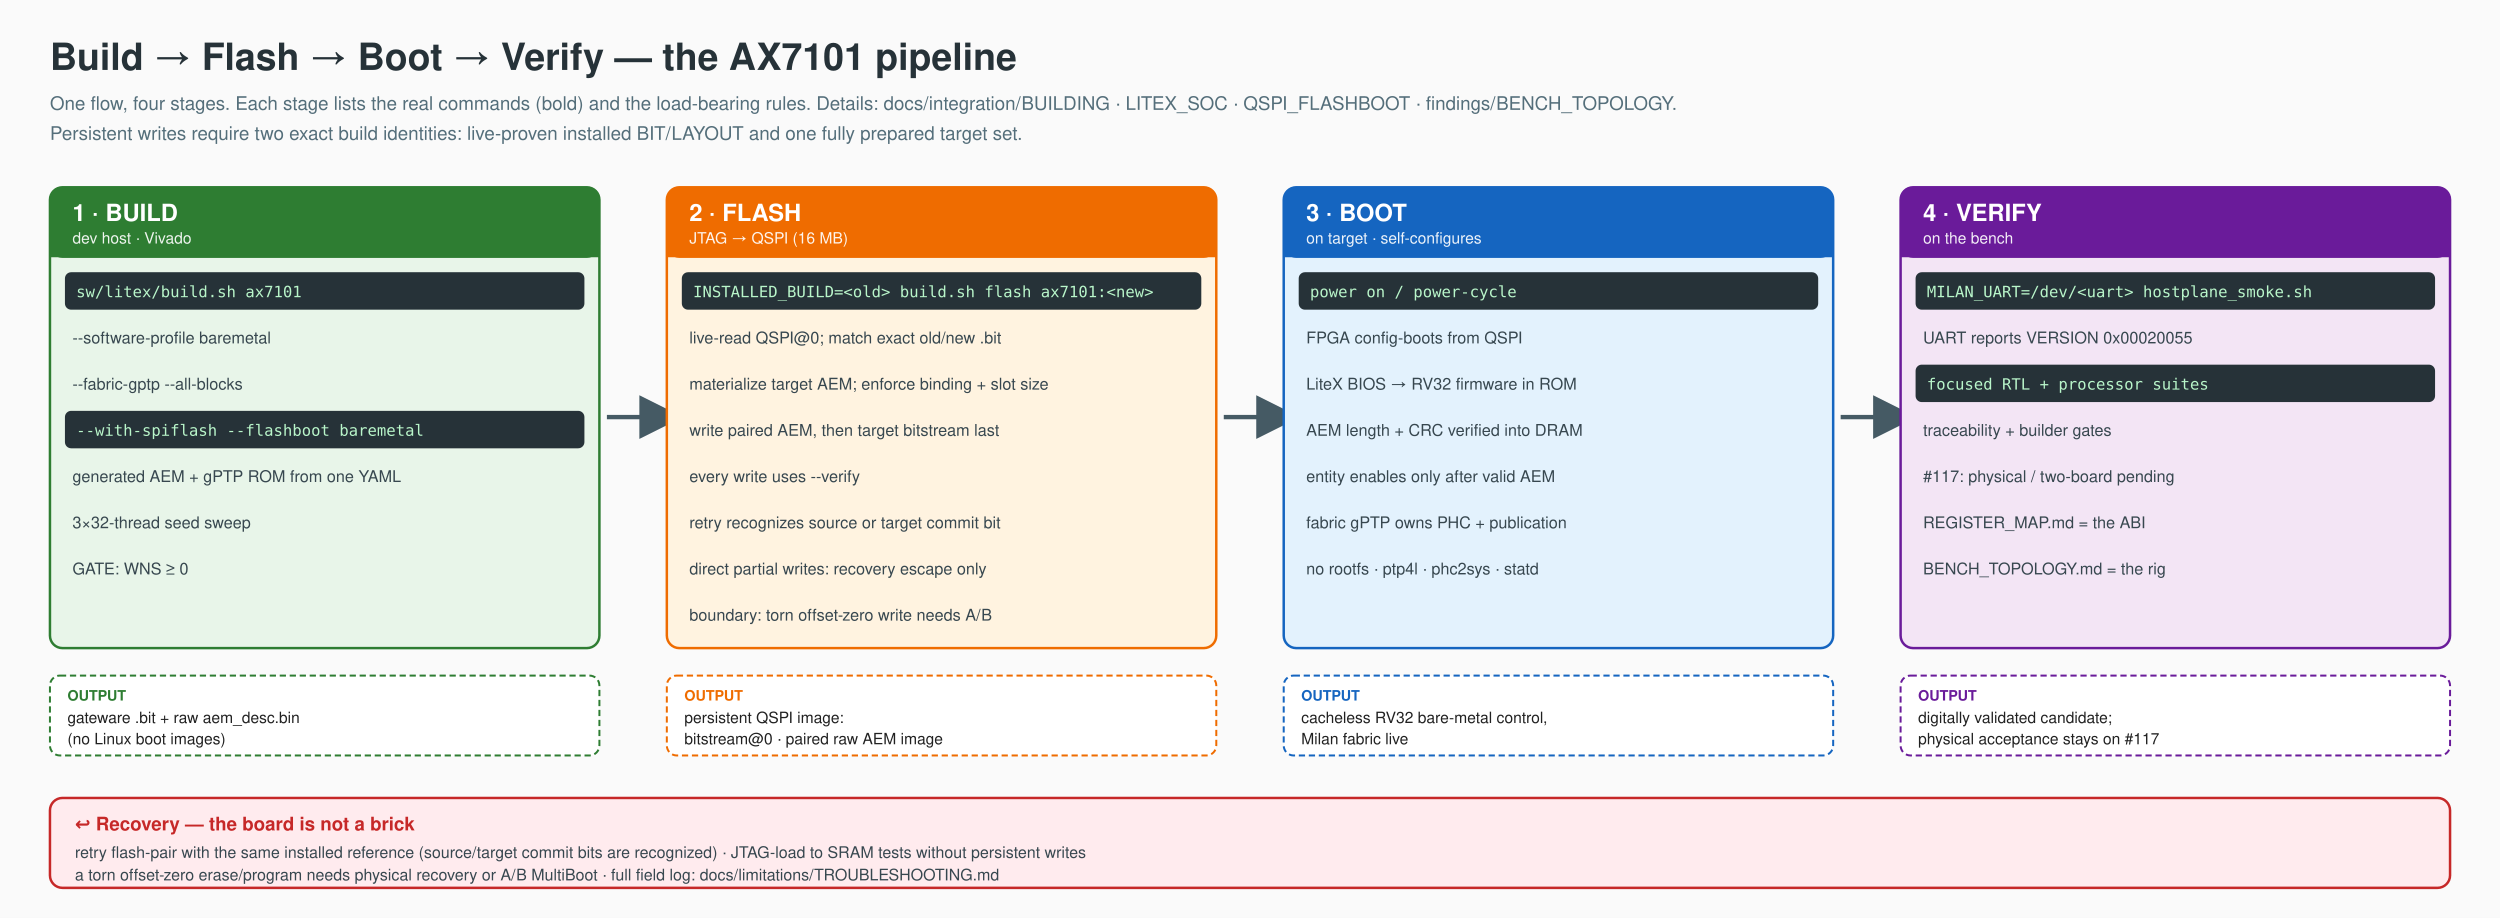
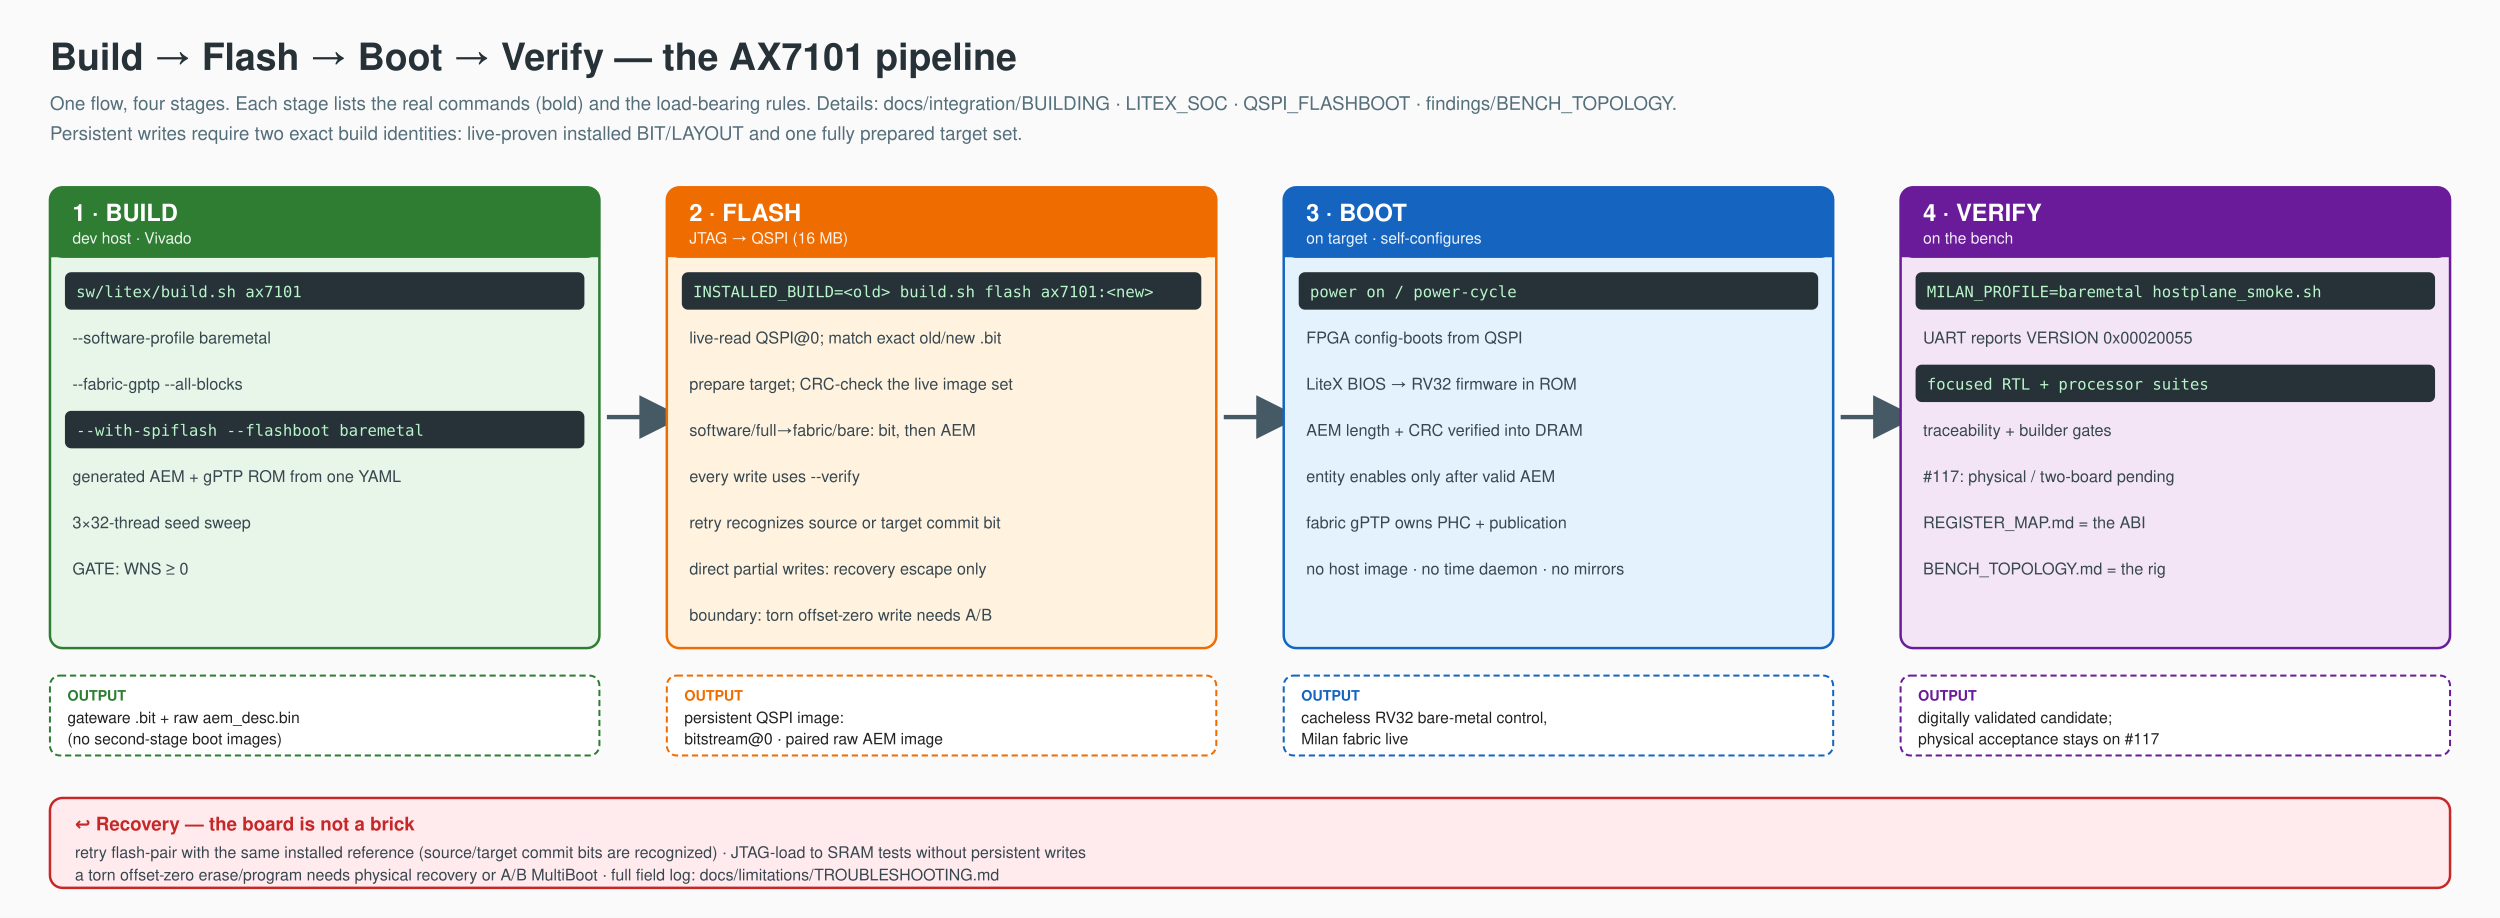
<svg xmlns="http://www.w3.org/2000/svg" width="2002" height="735" viewBox="0 0 2002 735" font-family="Helvetica,Arial,sans-serif">
  <defs>
    <marker id="fa" markerWidth="16" markerHeight="16" refX="4" refY="5" orient="auto">
      <path d="M0,0 L10,5 L0,10 Z" fill="#455A64" />
    </marker>
  </defs>
  <rect width="2002" height="735" fill="#FAFAFA" />
  <text x="40" y="56" font-size="30" font-weight="bold" fill="#263238">Build → Flash → Boot → Verify — the AX7101 pipeline</text>
  <text x="40" y="88" font-size="15" fill="#546E7A">One flow, four stages. Each stage lists the real commands (bold) and the load-bearing rules. Details: docs/integration/BUILDING · LITEX_SOC · QSPI_FLASHBOOT · findings/BENCH_TOPOLOGY.</text>
  <text x="40" y="112" font-size="15" fill="#546E7A">Persistent writes require two exact build identities: live-proven installed BIT/LAYOUT and one fully prepared target set.</text>
  <rect x="40" y="150" width="440" height="369" rx="10" fill="#E8F5E9" stroke="#2E7D32" stroke-width="2" />
  <rect x="40" y="150" width="440" height="56" rx="10" fill="#2E7D32" stroke="#2E7D32" />
  <rect x="40" y="194" width="440" height="12" fill="#2E7D32" />
  <text x="58" y="177" font-size="19" font-weight="bold" fill="#ffffff">1 · BUILD</text>
  <text x="58" y="195" font-size="12.5" fill="#ffffff" fill-opacity="0.92">dev host · Vivado</text>
  <rect x="52" y="218" width="416" height="30" rx="5" fill="#263238" />
  <text x="61" y="238" font-size="12.5" font-family="Menlo,Consolas,monospace" fill="#B9F6CA">sw/litex/build.sh ax7101</text>
  <text x="58" y="275" font-size="13" fill="#37474F">--software-profile baremetal</text>
  <text x="58" y="312" font-size="13" fill="#37474F">--fabric-gptp --all-blocks</text>
  <rect x="52" y="329" width="416" height="30" rx="5" fill="#263238" />
  <text x="61" y="349" font-size="12.5" font-family="Menlo,Consolas,monospace" fill="#B9F6CA">--with-spiflash --flashboot baremetal</text>
  <text x="58" y="386" font-size="13" fill="#37474F">generated AEM + gPTP ROM from one YAML</text>
  <text x="58" y="423" font-size="13" fill="#37474F">3×32-thread seed sweep</text>
  <text x="58" y="460" font-size="13" fill="#37474F">GATE: WNS ≥ 0</text>
  <rect x="40" y="541" width="440" height="64" rx="8" fill="#ffffff" stroke="#2E7D32" stroke-width="1.6" stroke-dasharray="5 3" />
  <text x="54" y="561" font-size="11.5" font-weight="bold" fill="#2E7D32">OUTPUT</text>
  <text x="54" y="579" font-size="12.5" fill="#212121">gateware .bit + raw aem_desc.bin</text>
-   <text x="54" y="596" font-size="12.5" fill="#212121">(no Linux boot images)</text>
+   <text x="54" y="596" font-size="12.5" fill="#212121">(no second-stage boot images)</text>
  <line x1="486" y1="334" x2="526" y2="334" stroke="#455A64" stroke-width="3.5" marker-end="url(#fa)" />
  <rect x="534" y="150" width="440" height="369" rx="10" fill="#FFF3E0" stroke="#EF6C00" stroke-width="2" />
  <rect x="534" y="150" width="440" height="56" rx="10" fill="#EF6C00" stroke="#EF6C00" />
  <rect x="534" y="194" width="440" height="12" fill="#EF6C00" />
  <text x="552" y="177" font-size="19" font-weight="bold" fill="#ffffff">2 · FLASH</text>
  <text x="552" y="195" font-size="12.5" fill="#ffffff" fill-opacity="0.92">JTAG → QSPI (16 MB)</text>
  <rect x="546" y="218" width="416" height="30" rx="5" fill="#263238" />
  <text x="555" y="238" font-size="12.5" font-family="Menlo,Consolas,monospace" fill="#B9F6CA">INSTALLED_BUILD=&lt;old&gt; build.sh flash ax7101:&lt;new&gt;</text>
  <text x="552" y="275" font-size="13" fill="#37474F">live-read QSPI@0; match exact old/new .bit</text>
-   <text x="552" y="312" font-size="13" fill="#37474F">materialize target AEM; enforce binding + slot size</text>
-   <text x="552" y="349" font-size="13" fill="#37474F">write paired AEM, then target bitstream last</text>
+   <text x="552" y="312" font-size="13" fill="#37474F">prepare target; CRC-check the live image set</text>
+   <text x="552" y="349" font-size="13" fill="#37474F">software/full→fabric/bare: bit, then AEM</text>
  <text x="552" y="386" font-size="13" fill="#37474F">every write uses --verify</text>
  <text x="552" y="423" font-size="13" fill="#37474F">retry recognizes source or target commit bit</text>
  <text x="552" y="460" font-size="13" fill="#37474F">direct partial writes: recovery escape only</text>
  <text x="552" y="497" font-size="13" fill="#37474F">boundary: torn offset-zero write needs A/B</text>
  <rect x="534" y="541" width="440" height="64" rx="8" fill="#ffffff" stroke="#EF6C00" stroke-width="1.6" stroke-dasharray="5 3" />
  <text x="548" y="561" font-size="11.5" font-weight="bold" fill="#EF6C00">OUTPUT</text>
  <text x="548" y="579" font-size="12.5" fill="#212121">persistent QSPI image:</text>
  <text x="548" y="596" font-size="12.5" fill="#212121">bitstream@0 · paired raw AEM image</text>
  <line x1="980" y1="334" x2="1020" y2="334" stroke="#455A64" stroke-width="3.5" marker-end="url(#fa)" />
  <rect x="1028" y="150" width="440" height="369" rx="10" fill="#E3F2FD" stroke="#1565C0" stroke-width="2" />
  <rect x="1028" y="150" width="440" height="56" rx="10" fill="#1565C0" stroke="#1565C0" />
  <rect x="1028" y="194" width="440" height="12" fill="#1565C0" />
  <text x="1046" y="177" font-size="19" font-weight="bold" fill="#ffffff">3 · BOOT</text>
  <text x="1046" y="195" font-size="12.5" fill="#ffffff" fill-opacity="0.92">on target · self-configures</text>
  <rect x="1040" y="218" width="416" height="30" rx="5" fill="#263238" />
  <text x="1049" y="238" font-size="12.5" font-family="Menlo,Consolas,monospace" fill="#B9F6CA">power on / power-cycle</text>
  <text x="1046" y="275" font-size="13" fill="#37474F">FPGA config-boots from QSPI</text>
  <text x="1046" y="312" font-size="13" fill="#37474F">LiteX BIOS → RV32 firmware in ROM</text>
  <text x="1046" y="349" font-size="13" fill="#37474F">AEM length + CRC verified into DRAM</text>
  <text x="1046" y="386" font-size="13" fill="#37474F">entity enables only after valid AEM</text>
  <text x="1046" y="423" font-size="13" fill="#37474F">fabric gPTP owns PHC + publication</text>
-   <text x="1046" y="460" font-size="13" fill="#37474F">no rootfs · ptp4l · phc2sys · statd</text>
+   <text x="1046" y="460" font-size="13" fill="#37474F">no host image · no time daemon · no mirrors</text>
  <rect x="1028" y="541" width="440" height="64" rx="8" fill="#ffffff" stroke="#1565C0" stroke-width="1.6" stroke-dasharray="5 3" />
  <text x="1042" y="561" font-size="11.5" font-weight="bold" fill="#1565C0">OUTPUT</text>
  <text x="1042" y="579" font-size="12.5" fill="#212121">cacheless RV32 bare-metal control,</text>
  <text x="1042" y="596" font-size="12.5" fill="#212121">Milan fabric live</text>
  <line x1="1474" y1="334" x2="1514" y2="334" stroke="#455A64" stroke-width="3.5" marker-end="url(#fa)" />
  <rect x="1522" y="150" width="440" height="369" rx="10" fill="#F3E5F5" stroke="#6A1B9A" stroke-width="2" />
  <rect x="1522" y="150" width="440" height="56" rx="10" fill="#6A1B9A" stroke="#6A1B9A" />
  <rect x="1522" y="194" width="440" height="12" fill="#6A1B9A" />
  <text x="1540" y="177" font-size="19" font-weight="bold" fill="#ffffff">4 · VERIFY</text>
  <text x="1540" y="195" font-size="12.5" fill="#ffffff" fill-opacity="0.92">on the bench</text>
  <rect x="1534" y="218" width="416" height="30" rx="5" fill="#263238" />
-   <text x="1543" y="238" font-size="12.5" font-family="Menlo,Consolas,monospace" fill="#B9F6CA">MILAN_UART=/dev/&lt;uart&gt; hostplane_smoke.sh</text>
+   <text x="1543" y="238" font-size="12.5" font-family="Menlo,Consolas,monospace" fill="#B9F6CA">MILAN_PROFILE=baremetal hostplane_smoke.sh</text>
  <text x="1540" y="275" font-size="13" fill="#37474F">UART reports VERSION 0x00020055</text>
  <rect x="1534" y="292" width="416" height="30" rx="5" fill="#263238" />
  <text x="1543" y="312" font-size="12.5" font-family="Menlo,Consolas,monospace" fill="#B9F6CA">focused RTL + processor suites</text>
  <text x="1540" y="349" font-size="13" fill="#37474F">traceability + builder gates</text>
  <text x="1540" y="386" font-size="13" fill="#37474F">#117: physical / two-board pending</text>
  <text x="1540" y="423" font-size="13" fill="#37474F">REGISTER_MAP.md = the ABI</text>
  <text x="1540" y="460" font-size="13" fill="#37474F">BENCH_TOPOLOGY.md = the rig</text>
  <rect x="1522" y="541" width="440" height="64" rx="8" fill="#ffffff" stroke="#6A1B9A" stroke-width="1.6" stroke-dasharray="5 3" />
  <text x="1536" y="561" font-size="11.5" font-weight="bold" fill="#6A1B9A">OUTPUT</text>
  <text x="1536" y="579" font-size="12.5" fill="#212121">digitally validated candidate;</text>
  <text x="1536" y="596" font-size="12.5" fill="#212121">physical acceptance stays on #117</text>
  <rect x="40" y="639" width="1922" height="72" rx="10" fill="#FFEBEE" stroke="#C62828" stroke-width="2" />
  <text x="60" y="665" font-size="15" font-weight="bold" fill="#C62828">↩ Recovery — the board is not a brick</text>
  <text x="60" y="687" font-size="12.8" fill="#37474F">retry flash-pair with the same installed reference (source/target commit bits are recognized) · JTAG-load to SRAM tests without persistent writes</text>
  <text x="60" y="705" font-size="12.8" fill="#37474F">a torn offset-zero erase/program needs physical recovery or A/B MultiBoot  ·  full field log: docs/limitations/TROUBLESHOOTING.md</text>
</svg>
